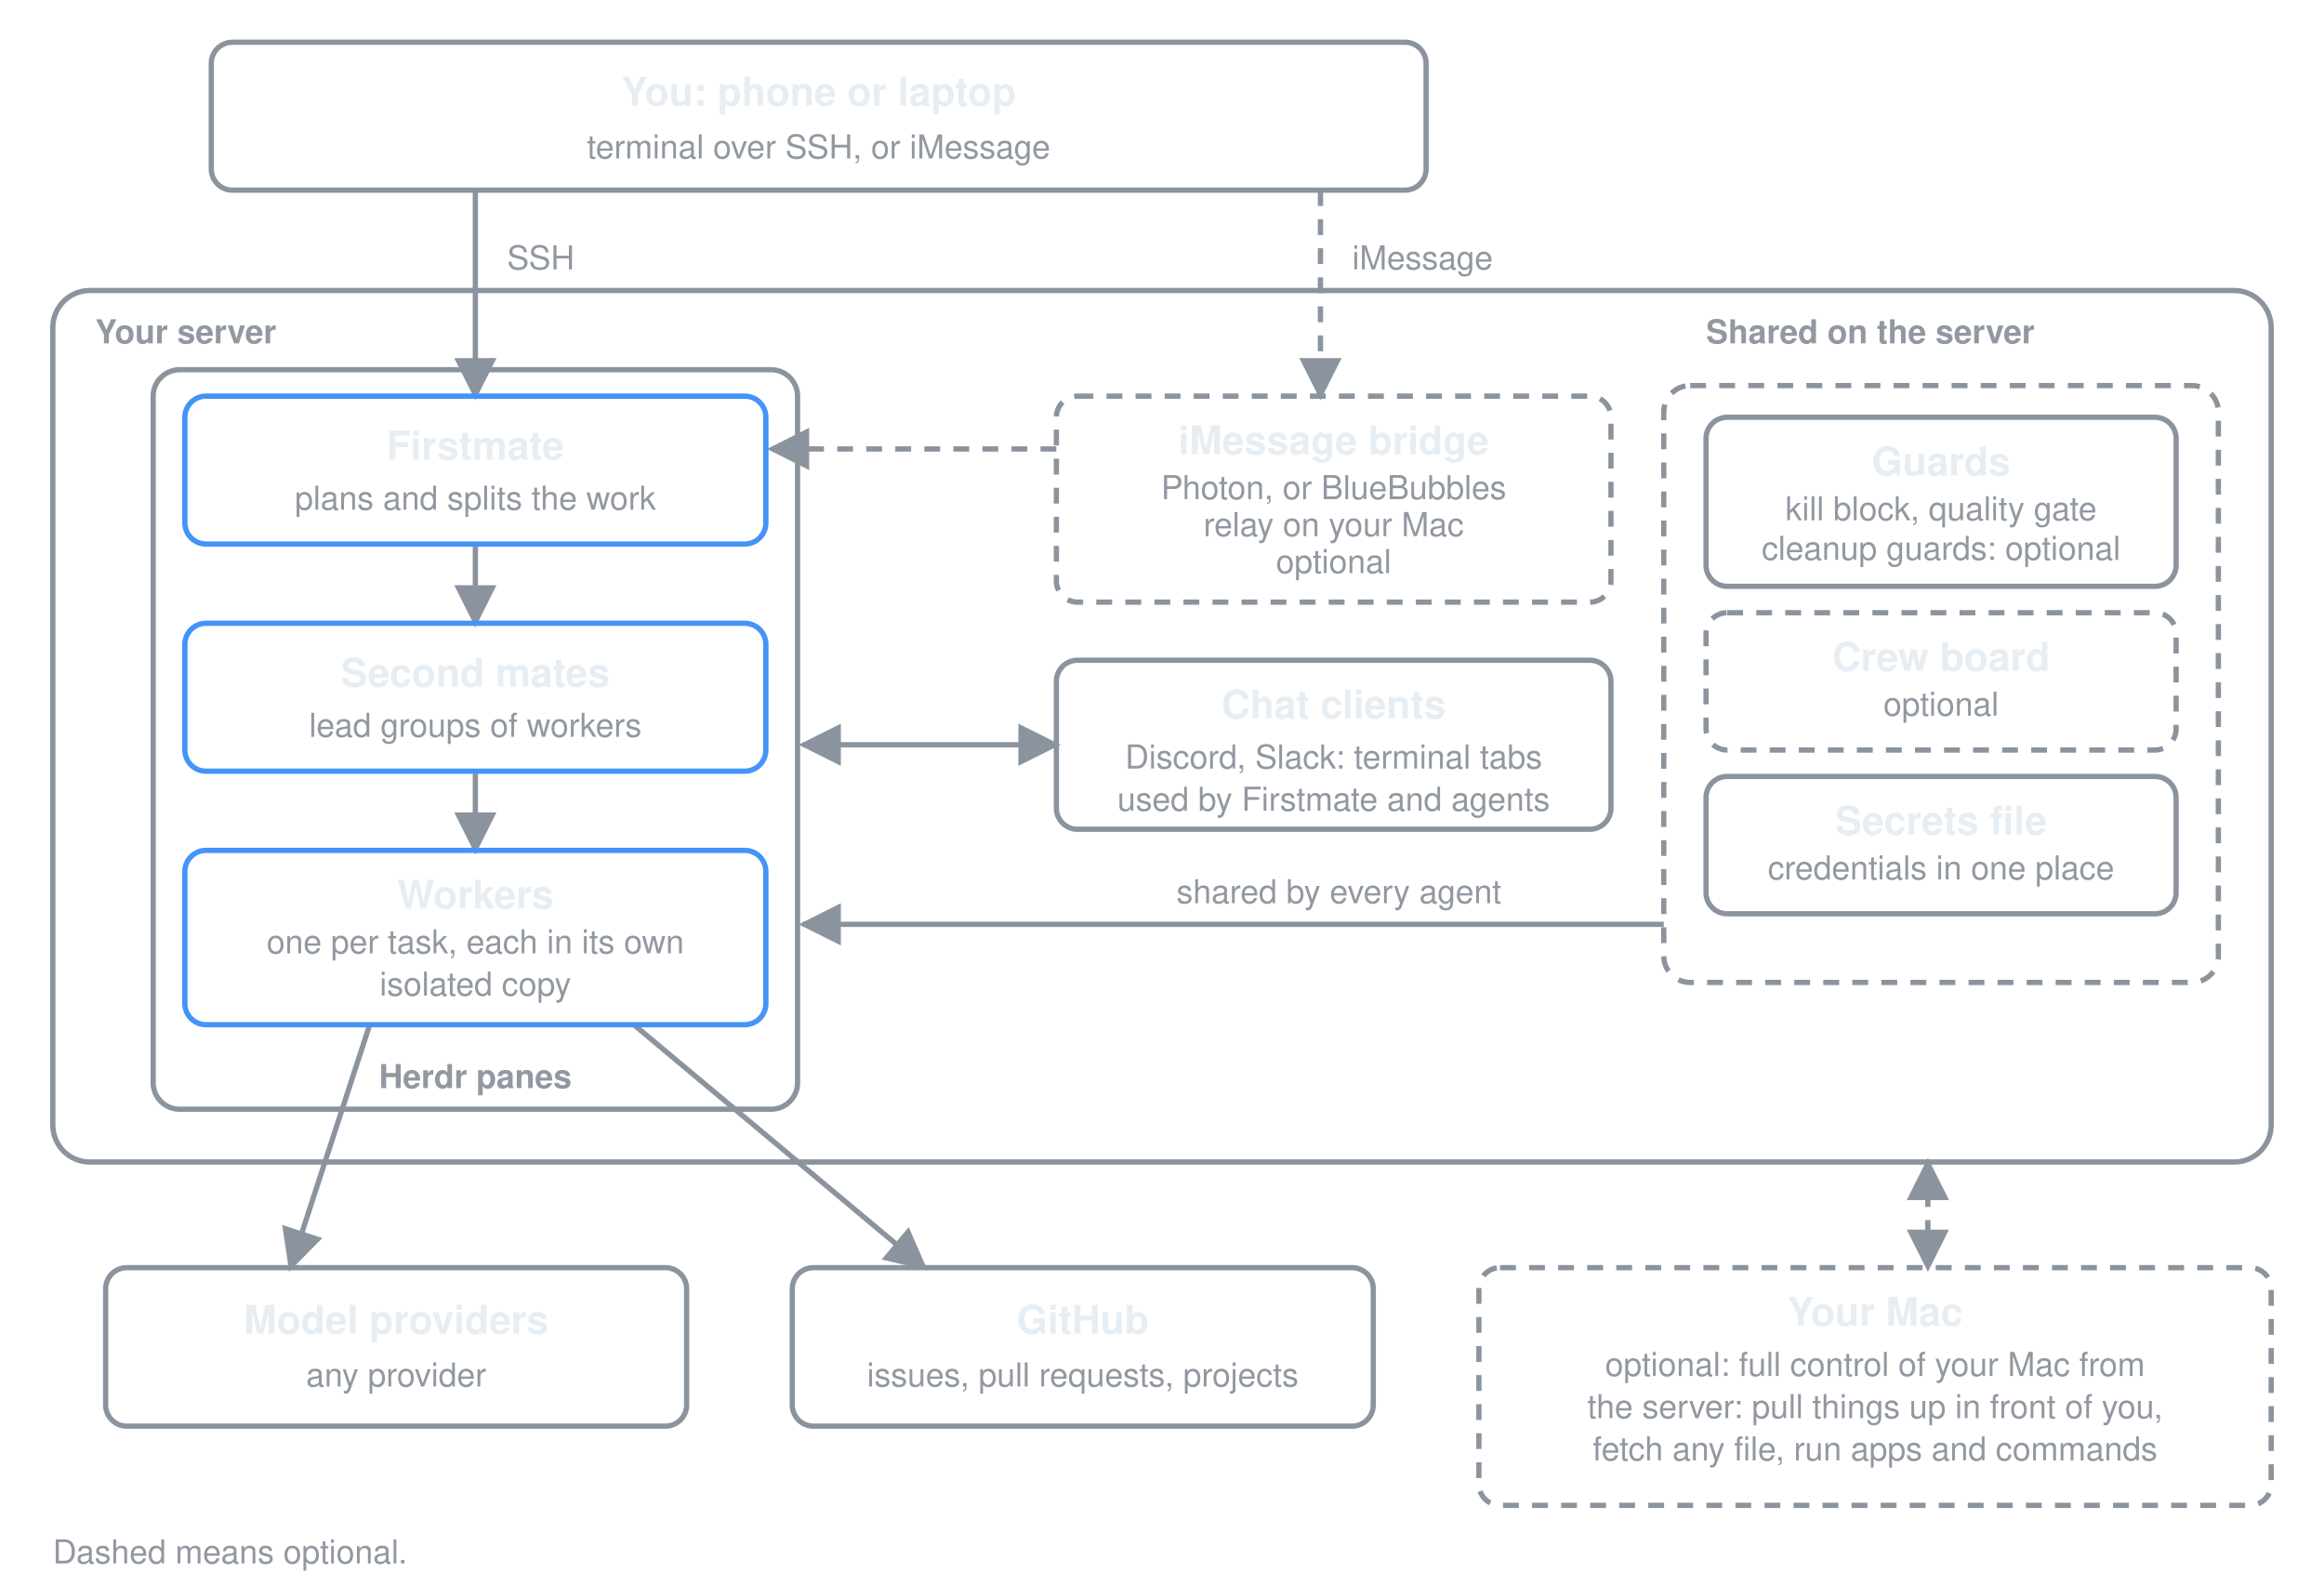
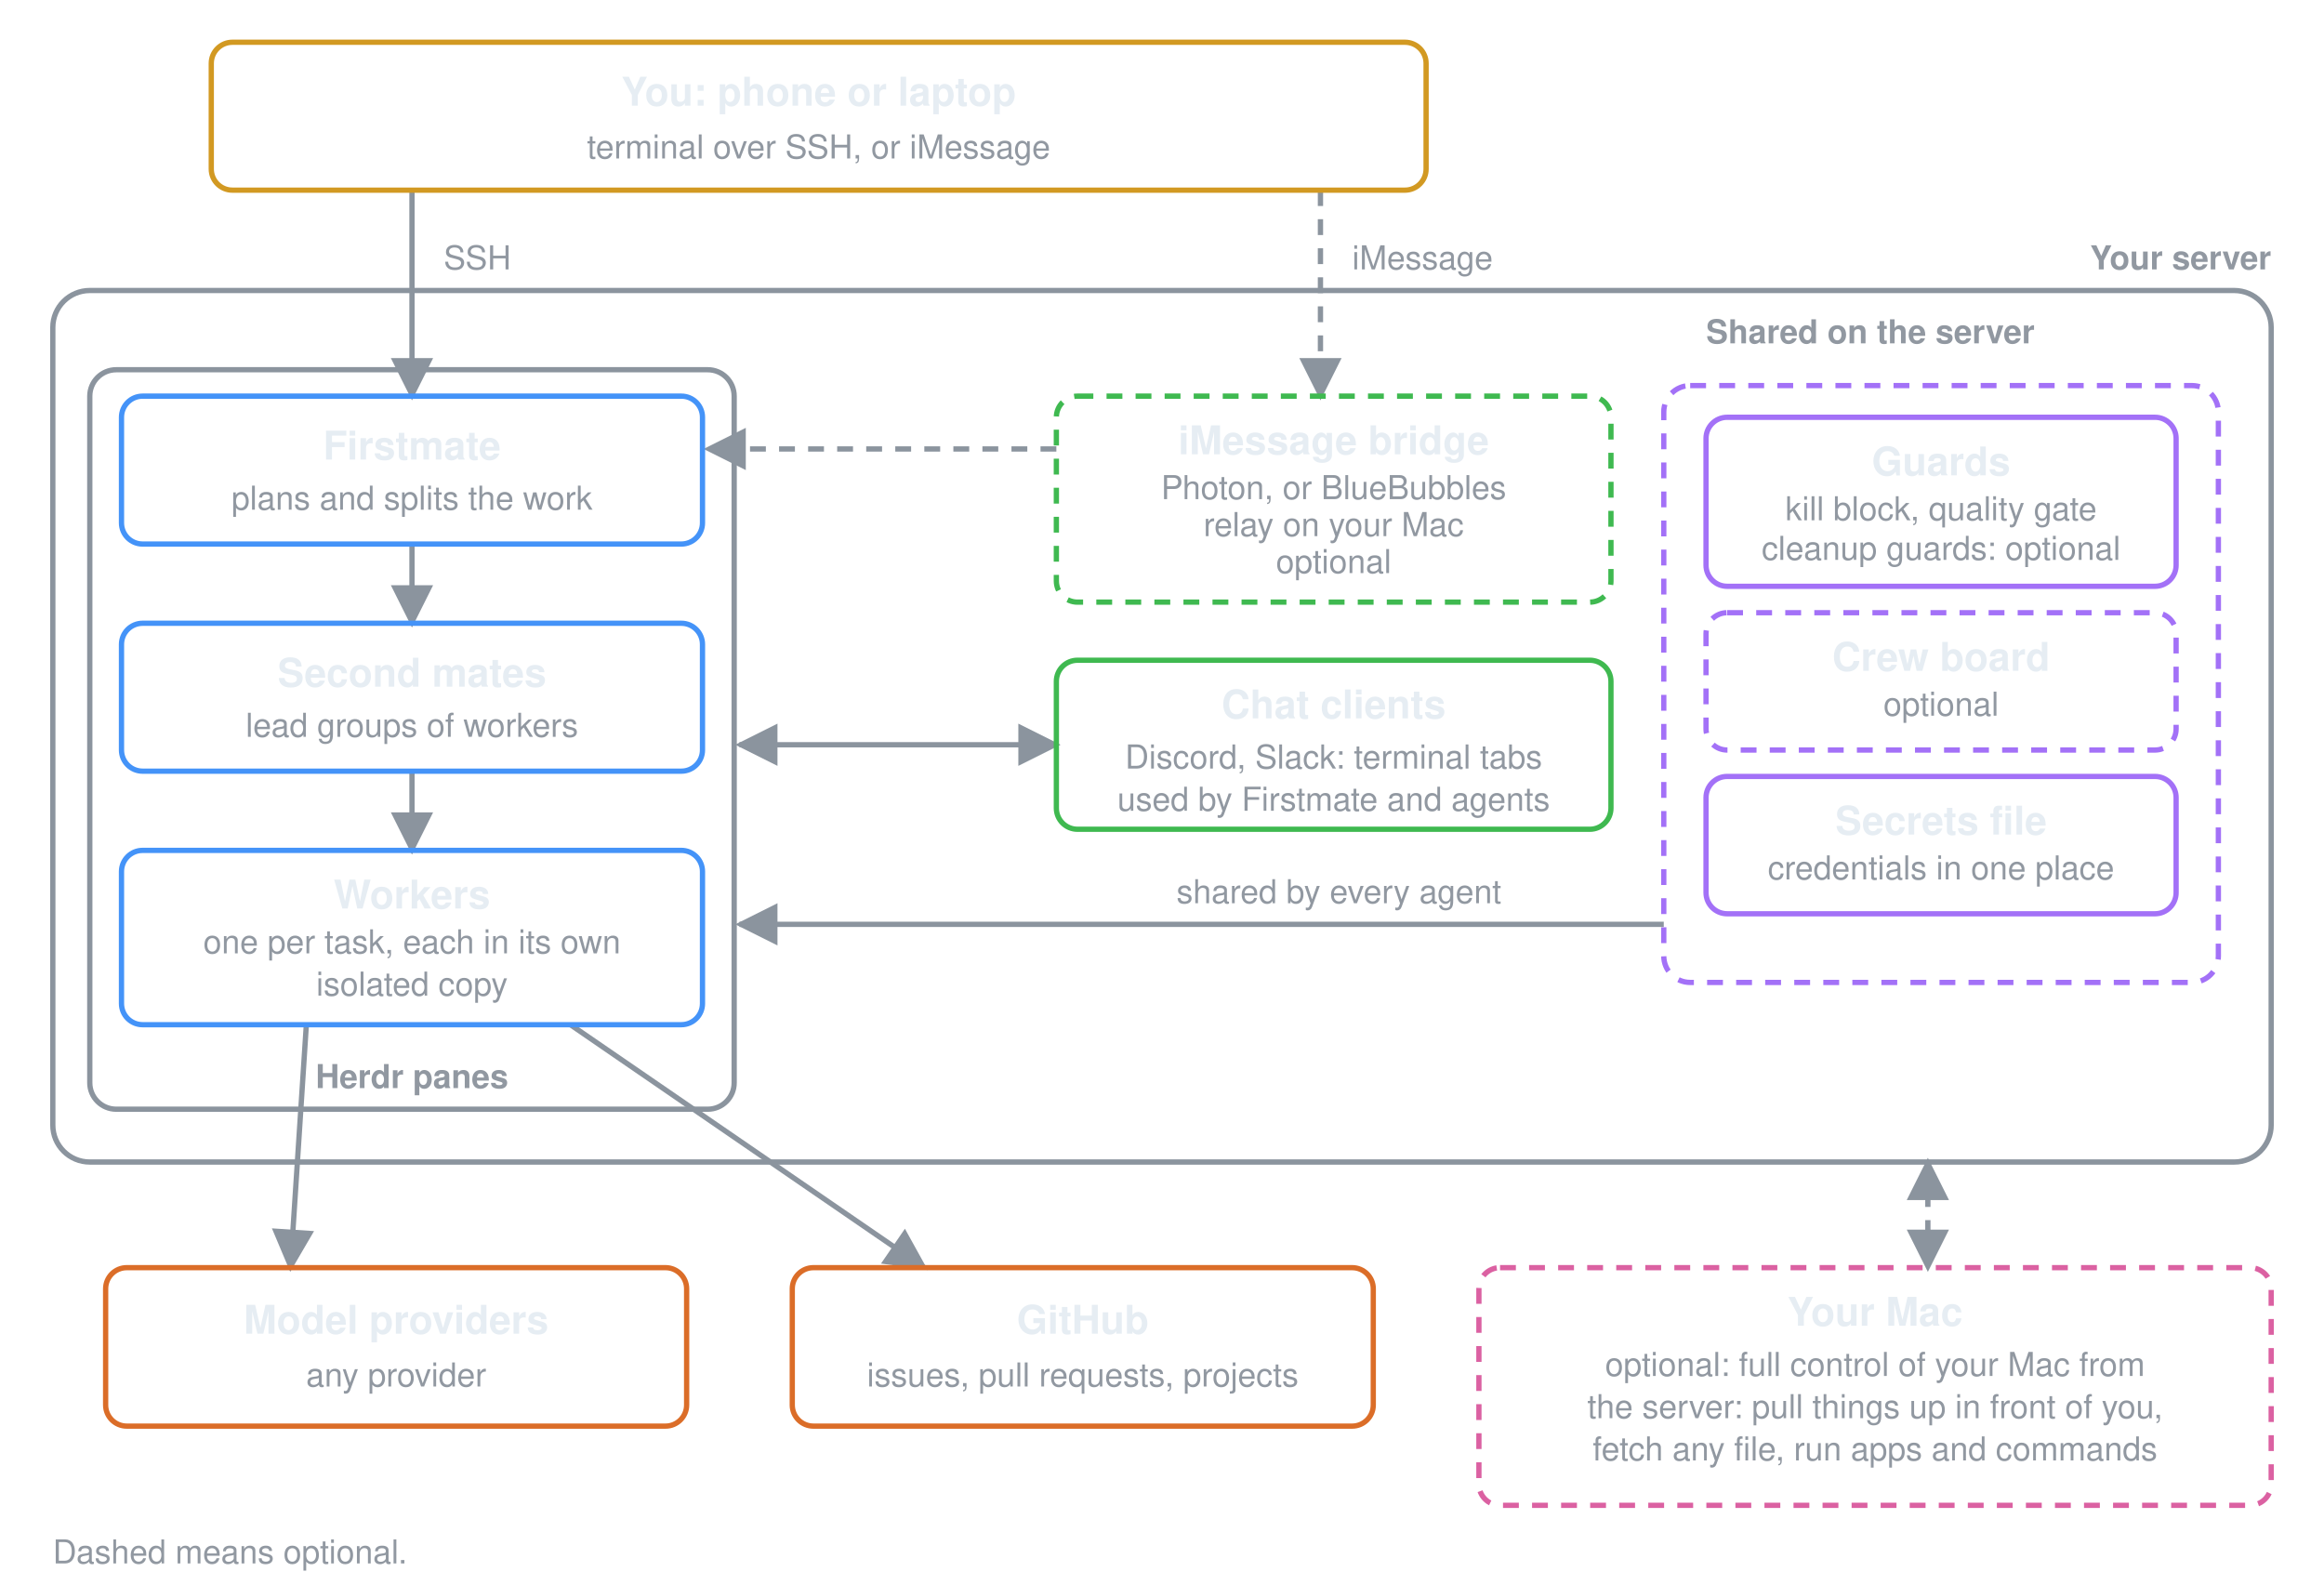
<svg xmlns="http://www.w3.org/2000/svg" viewBox="0 0 880 600" width="880" height="600" role="img" aria-labelledby="t d" font-family="-apple-system, 'Segoe UI', Helvetica, Arial, sans-serif">
  <defs>
    <marker id="a" viewBox="0 0 10 10" refX="9" refY="5" markerWidth="8" markerHeight="8" orient="auto-start-reverse">
      <path d="M0 0L10 5L0 10z" fill="#8b949e" />
    </marker>
  </defs>
  <g stroke="#8b949e" stroke-width="2" fill="none">
    <rect x="20" y="110" width="840" height="330" rx="14" />
-     <rect x="630" y="146" width="210" height="226" rx="10" stroke-dasharray="6 5" />
-     <path d="M180 72V150" marker-end="url(#a)" />
+     <rect x="630" y="146" width="210" height="226" rx="10" stroke="#a371f7" stroke-dasharray="6 5" />
+     <path d="M156 72V150" marker-end="url(#a)" />
    <path d="M500 72V150" stroke-dasharray="6 5" marker-end="url(#a)" />
-     <path d="M400 170H292" stroke-dasharray="6 5" marker-end="url(#a)" />
-     <path d="M400 282H304" marker-start="url(#a)" marker-end="url(#a)" />
-     <path d="M180 206V236" marker-end="url(#a)" />
-     <path d="M180 292V322" marker-end="url(#a)" />
-     <path d="M140 388L110 480" marker-end="url(#a)" />
-     <path d="M240 388L350 480" marker-end="url(#a)" />
+     <path d="M400 170H268" stroke-dasharray="6 5" marker-end="url(#a)" />
+     <path d="M400 282H280" marker-start="url(#a)" marker-end="url(#a)" />
+     <path d="M156 206V236" marker-end="url(#a)" />
+     <path d="M156 292V322" marker-end="url(#a)" />
+     <path d="M116 388L110 480" marker-end="url(#a)" />
+     <path d="M216 388L350 480" marker-end="url(#a)" />
    <path d="M730 440V480" stroke-dasharray="6 5" marker-start="url(#a)" marker-end="url(#a)" />
-     <path d="M630 350H304" marker-end="url(#a)" />
-     <rect x="58" y="140" width="244" height="280" rx="10" />
-     <rect x="80" y="16" width="460" height="56" rx="8" />
-     <rect x="70" y="150" width="220" height="56" rx="8" stroke="#4493f8" />
-     <rect x="70" y="236" width="220" height="56" rx="8" stroke="#4493f8" />
-     <rect x="70" y="322" width="220" height="66" rx="8" stroke="#4493f8" />
-     <rect x="400" y="150" width="210" height="78" rx="8" stroke-dasharray="6 5" />
-     <rect x="400" y="250" width="210" height="64" rx="8" />
-     <rect x="40" y="480" width="220" height="60" rx="8" />
-     <rect x="300" y="480" width="220" height="60" rx="8" />
-     <rect x="646" y="158" width="178" height="64" rx="8" />
-     <rect x="646" y="232" width="178" height="52" rx="8" stroke-dasharray="6 5" />
-     <rect x="646" y="294" width="178" height="52" rx="8" />
-     <rect x="560" y="480" width="300" height="90" rx="8" stroke-dasharray="6 5" />
+     <path d="M630 350H280" marker-end="url(#a)" />
+     <rect x="34" y="140" width="244" height="280" rx="10" />
+     <rect x="80" y="16" width="460" height="56" rx="8" stroke="#d29922" />
+     <rect x="46" y="150" width="220" height="56" rx="8" stroke="#4493f8" />
+     <rect x="46" y="236" width="220" height="56" rx="8" stroke="#4493f8" />
+     <rect x="46" y="322" width="220" height="66" rx="8" stroke="#4493f8" />
+     <rect x="400" y="150" width="210" height="78" rx="8" stroke="#3fb950" stroke-dasharray="6 5" />
+     <rect x="400" y="250" width="210" height="64" rx="8" stroke="#3fb950" />
+     <rect x="40" y="480" width="220" height="60" rx="8" stroke="#db6d28" />
+     <rect x="300" y="480" width="220" height="60" rx="8" stroke="#db6d28" />
+     <rect x="646" y="158" width="178" height="64" rx="8" stroke="#a371f7" />
+     <rect x="646" y="232" width="178" height="52" rx="8" stroke="#a371f7" stroke-dasharray="6 5" />
+     <rect x="646" y="294" width="178" height="52" rx="8" stroke="#a371f7" />
+     <rect x="560" y="480" width="300" height="90" rx="8" stroke="#db61a2" stroke-dasharray="6 5" />
  </g>
  <g fill="#e6edf3" font-size="15" font-weight="600" text-anchor="middle">
    <text x="310" y="40">You: phone or laptop</text>
-     <text x="180" y="174">Firstmate</text>
-     <text x="180" y="260">Second mates</text>
-     <text x="180" y="344">Workers</text>
+     <text x="156" y="174">Firstmate</text>
+     <text x="156" y="260">Second mates</text>
+     <text x="156" y="344">Workers</text>
    <text x="505" y="172">iMessage bridge</text>
    <text x="505" y="272">Chat clients</text>
    <text x="150" y="505">Model providers</text>
    <text x="410" y="505">GitHub</text>
    <text x="735" y="180">Guards</text>
    <text x="735" y="254">Crew board</text>
    <text x="735" y="316">Secrets file</text>
    <text x="710" y="502">Your Mac</text>
  </g>
  <g fill="#9198a1" font-size="12.5" text-anchor="middle">
    <text x="310" y="60">terminal over SSH, or iMessage</text>
-     <text x="180" y="193">plans and splits the work</text>
-     <text x="180" y="279">lead groups of workers</text>
-     <text x="180" y="361">one per task, each in its own</text>
-     <text x="180" y="377">isolated copy</text>
+     <text x="156" y="193">plans and splits the work</text>
+     <text x="156" y="279">lead groups of workers</text>
+     <text x="156" y="361">one per task, each in its own</text>
+     <text x="156" y="377">isolated copy</text>
    <text x="505" y="189">Photon, or BlueBubbles</text>
    <text x="505" y="203">relay on your Mac</text>
    <text x="505" y="217">optional</text>
    <text x="505" y="291">Discord, Slack: terminal tabs</text>
    <text x="505" y="307">used by Firstmate and agents</text>
    <text x="150" y="525">any provider</text>
    <text x="410" y="525">issues, pull requests, projects</text>
    <text x="735" y="197">kill block, quality gate</text>
    <text x="735" y="212">cleanup guards: optional</text>
    <text x="735" y="271">optional</text>
    <text x="735" y="333">credentials in one place</text>
    <text x="710" y="521">optional: full control of your Mac from</text>
    <text x="710" y="537">the server: pull things up in front of you,</text>
    <text x="710" y="553">fetch any file, run apps and commands</text>
  </g>
  <g fill="#9198a1" font-size="12.5">
-     <text x="36" y="130" font-weight="600">Your server</text>
+     <text x="860" y="102" font-weight="600" text-anchor="end">Your server</text>
    <text x="646" y="130" font-weight="600">Shared on the server</text>
-     <text x="180" y="412" text-anchor="middle" font-weight="600">Herdr panes</text>
+     <text x="156" y="412" text-anchor="middle" font-weight="600">Herdr panes</text>
    <text x="507" y="342" text-anchor="middle">shared by every agent</text>
-     <text x="192" y="102" text-anchor="start">SSH</text>
+     <text x="168" y="102" text-anchor="start">SSH</text>
    <text x="512" y="102" text-anchor="start">iMessage</text>
  </g>
  <text x="20" y="592" fill="#9198a1" font-size="12.5">Dashed means optional.</text>
</svg>
